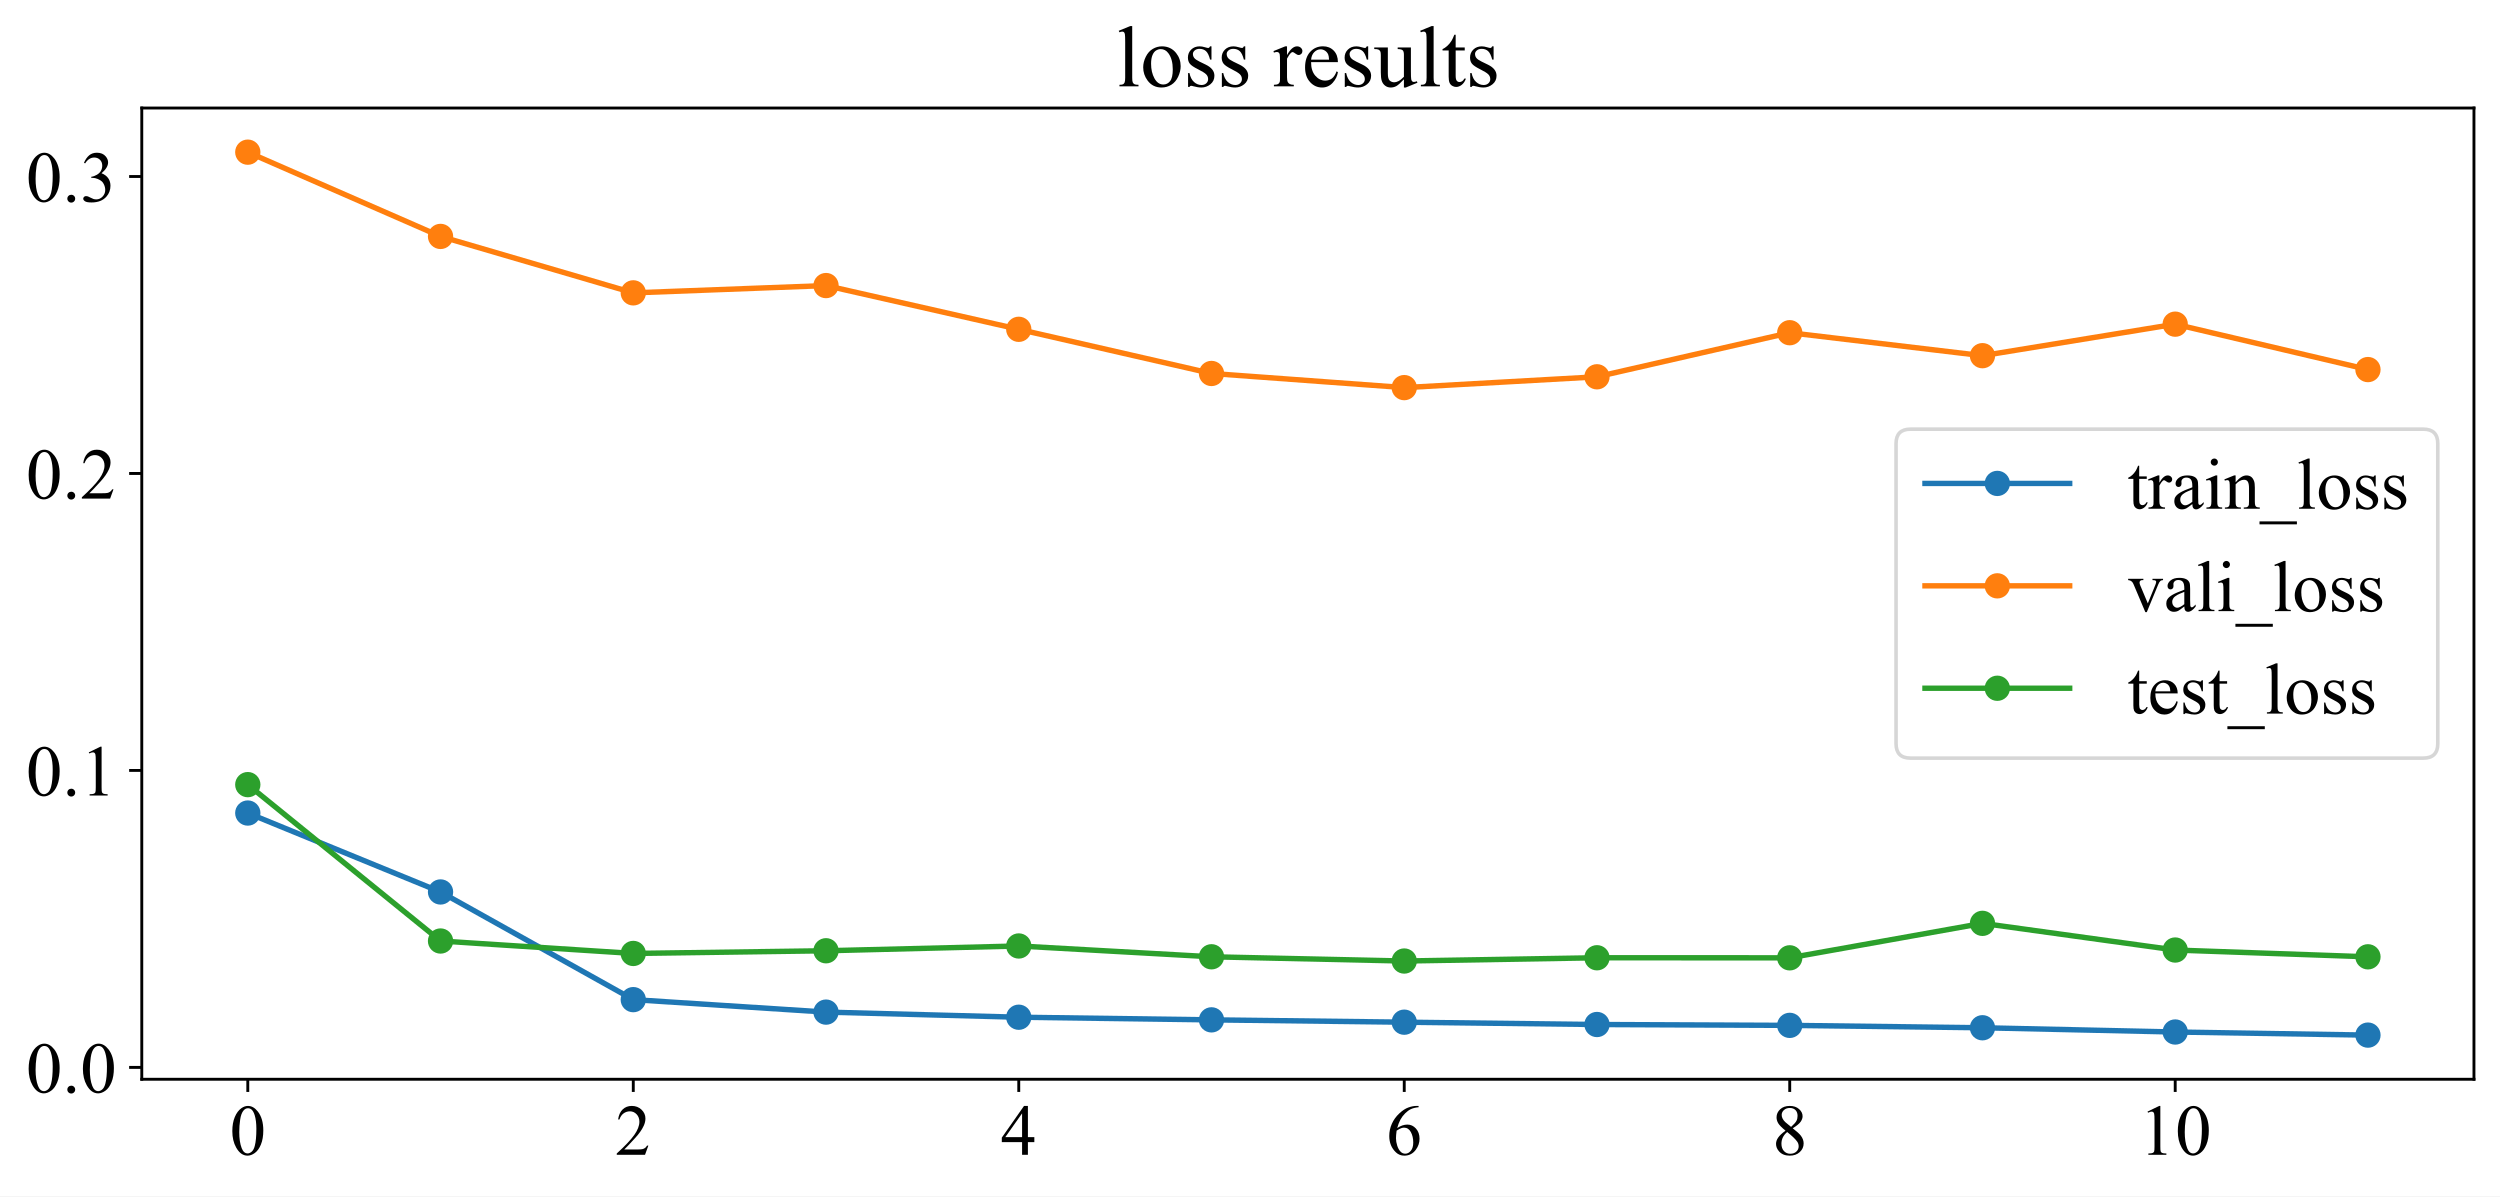
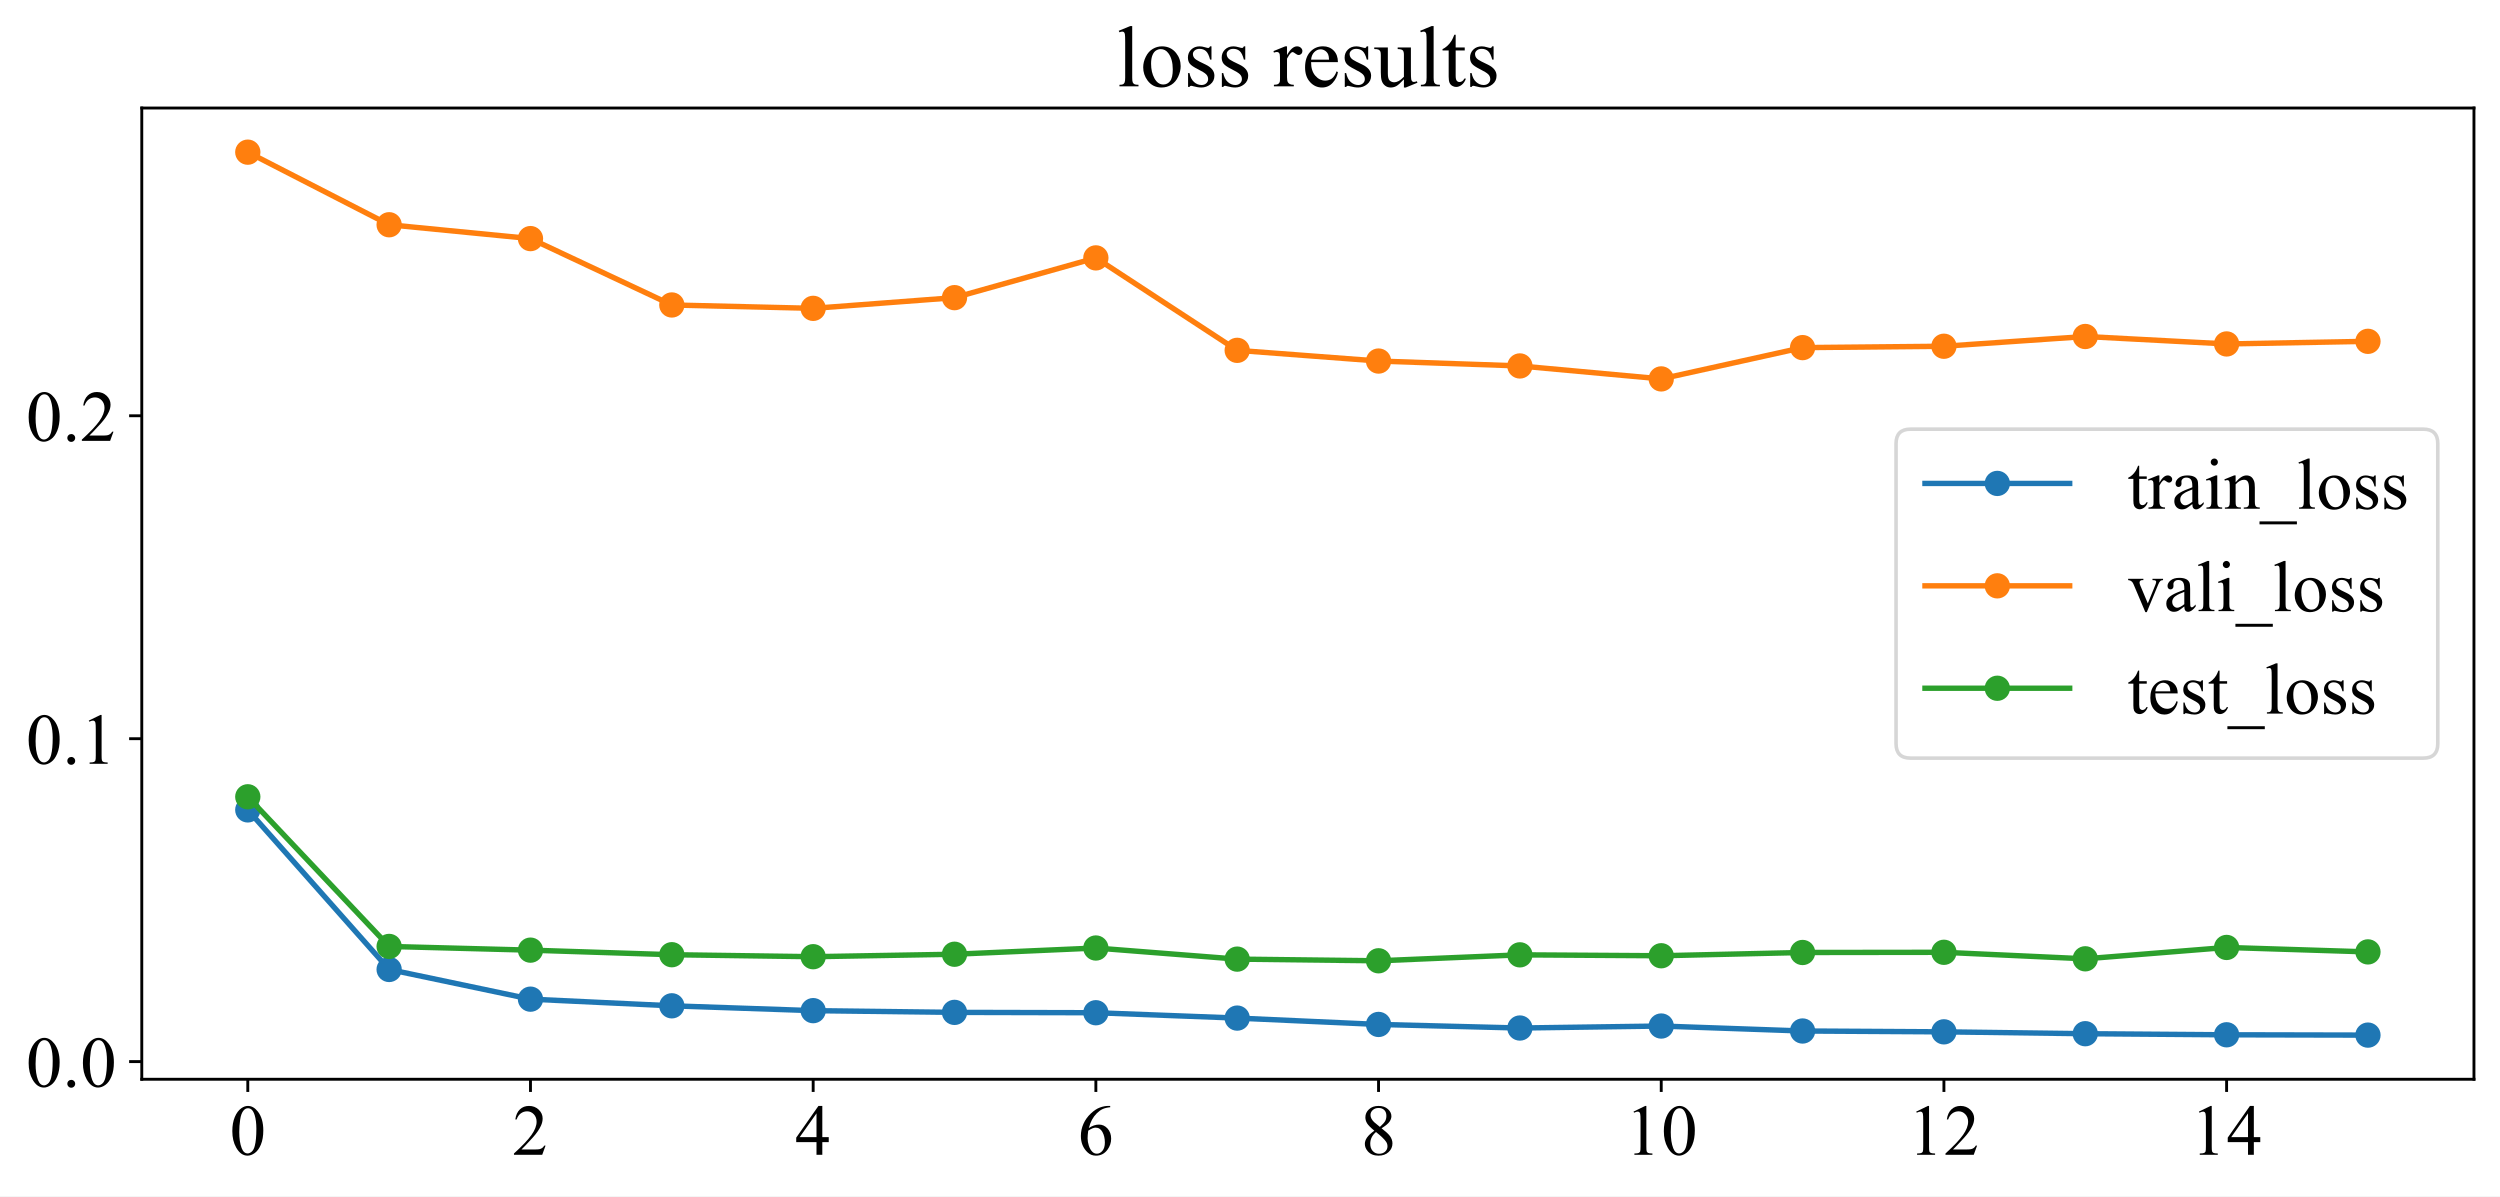
<svg xmlns="http://www.w3.org/2000/svg" xmlns:xlink="http://www.w3.org/1999/xlink" width="691.18pt" height="330.751pt" viewBox="0 0 691.18 330.751" version="1.1">
  <defs>
    <style type="text/css">*{stroke-linejoin: round; stroke-linecap: butt}</style>
  </defs>
  <g id="figure_1">
    <g id="patch_1">
      <path d="M 0 330.751  L 691.18 330.751  L 691.18 0  L 0 0  z " style="fill: #ffffff" />
    </g>
    <g id="axes_1">
      <g id="patch_2">
        <path d="M 39.2 298.385  L 683.98 298.385  L 683.98 29.865  L 39.2 29.865  z " style="fill: #ffffff" />
      </g>
      <g id="matplotlib.axis_1">
        <g id="xtick_1">
          <g id="line2d_1">
            <defs>
-               <path id="m8f1d1ed24a" d="M 0 0  L 0 3.5  " style="stroke: #000000; stroke-width: 0.8" />
+               <path id="m619ebb65b1" d="M 0 0  L 0 3.5  " style="stroke: #000000; stroke-width: 0.8" />
            </defs>
            <g>
-               <use xlink:href="#m8f1d1ed24a" x="68.508" y="298.385" style="stroke: #000000; stroke-width: 0.8" />
+               <use xlink:href="#m619ebb65b1" x="68.508" y="298.385" style="stroke: #000000; stroke-width: 0.8" />
            </g>
          </g>
          <g id="text_1">
            <g transform="translate(63.50818 319.2725) scale(0.2 -0.2)">
              <defs>
                <path id="TimesNewRomanPSMT-30" d="M 231 2094  Q 231 2819 450 3342  Q 669 3866 1031 4122  Q 1313 4325 1613 4325  Q 2100 4325 2488 3828  Q 2972 3213 2972 2159  Q 2972 1422 2759 906  Q 2547 391 2217 158  Q 1888 -75 1581 -75  Q 975 -75 572 641  Q 231 1244 231 2094  z M 844 2016  Q 844 1141 1059 588  Q 1238 122 1591 122  Q 1759 122 1940 273  Q 2122 425 2216 781  Q 2359 1319 2359 2297  Q 2359 3022 2209 3506  Q 2097 3866 1919 4016  Q 1791 4119 1609 4119  Q 1397 4119 1231 3928  Q 1006 3669 925 3112  Q 844 2556 844 2016  z " transform="scale(0.015625)" />
              </defs>
              <use xlink:href="#TimesNewRomanPSMT-30" />
            </g>
          </g>
        </g>
        <g id="xtick_2">
          <g id="line2d_2">
            <g>
-               <use xlink:href="#m8f1d1ed24a" x="175.083" y="298.385" style="stroke: #000000; stroke-width: 0.8" />
+               <use xlink:href="#m619ebb65b1" x="146.663" y="298.385" style="stroke: #000000; stroke-width: 0.8" />
            </g>
          </g>
          <g id="text_2">
-             <g transform="translate(170.0834 319.2725) scale(0.2 -0.2)">
+             <g transform="translate(141.6633 319.2725) scale(0.2 -0.2)">
              <defs>
                <path id="TimesNewRomanPSMT-32" d="M 2934 816  L 2638 0  L 138 0  L 138 116  Q 1241 1122 1691 1759  Q 2141 2397 2141 2925  Q 2141 3328 1894 3587  Q 1647 3847 1303 3847  Q 991 3847 742 3664  Q 494 3481 375 3128  L 259 3128  Q 338 3706 661 4015  Q 984 4325 1469 4325  Q 1984 4325 2329 3994  Q 2675 3663 2675 3213  Q 2675 2891 2525 2569  Q 2294 2063 1775 1497  Q 997 647 803 472  L 1909 472  Q 2247 472 2383 497  Q 2519 522 2628 598  Q 2738 675 2819 816  L 2934 816  z " transform="scale(0.015625)" />
              </defs>
              <use xlink:href="#TimesNewRomanPSMT-32" />
            </g>
          </g>
        </g>
        <g id="xtick_3">
          <g id="line2d_3">
            <g>
-               <use xlink:href="#m8f1d1ed24a" x="281.659" y="298.385" style="stroke: #000000; stroke-width: 0.8" />
+               <use xlink:href="#m619ebb65b1" x="224.818" y="298.385" style="stroke: #000000; stroke-width: 0.8" />
            </g>
          </g>
          <g id="text_3">
-             <g transform="translate(276.6586 319.2725) scale(0.2 -0.2)">
+             <g transform="translate(219.8185 319.2725) scale(0.2 -0.2)">
              <defs>
                <path id="TimesNewRomanPSMT-34" d="M 2978 1563  L 2978 1119  L 2409 1119  L 2409 0  L 1894 0  L 1894 1119  L 100 1119  L 100 1519  L 2066 4325  L 2409 4325  L 2409 1563  L 2978 1563  z M 1894 1563  L 1894 3666  L 406 1563  L 1894 1563  z " transform="scale(0.015625)" />
              </defs>
              <use xlink:href="#TimesNewRomanPSMT-34" />
            </g>
          </g>
        </g>
        <g id="xtick_4">
          <g id="line2d_4">
            <g>
-               <use xlink:href="#m8f1d1ed24a" x="388.234" y="298.385" style="stroke: #000000; stroke-width: 0.8" />
+               <use xlink:href="#m619ebb65b1" x="302.974" y="298.385" style="stroke: #000000; stroke-width: 0.8" />
            </g>
          </g>
          <g id="text_4">
-             <g transform="translate(383.2338 319.2725) scale(0.2 -0.2)">
+             <g transform="translate(297.9736 319.2725) scale(0.2 -0.2)">
              <defs>
                <path id="TimesNewRomanPSMT-36" d="M 2869 4325  L 2869 4209  Q 2456 4169 2195 4045  Q 1934 3922 1679 3669  Q 1425 3416 1258 3105  Q 1091 2794 978 2366  Q 1428 2675 1881 2675  Q 2316 2675 2634 2325  Q 2953 1975 2953 1425  Q 2953 894 2631 456  Q 2244 -75 1606 -75  Q 1172 -75 869 213  Q 275 772 275 1663  Q 275 2231 503 2743  Q 731 3256 1154 3653  Q 1578 4050 1965 4187  Q 2353 4325 2688 4325  L 2869 4325  z M 925 2138  Q 869 1716 869 1456  Q 869 1156 980 804  Q 1091 453 1309 247  Q 1469 100 1697 100  Q 1969 100 2183 356  Q 2397 613 2397 1088  Q 2397 1622 2184 2012  Q 1972 2403 1581 2403  Q 1463 2403 1327 2353  Q 1191 2303 925 2138  z " transform="scale(0.015625)" />
              </defs>
              <use xlink:href="#TimesNewRomanPSMT-36" />
            </g>
          </g>
        </g>
        <g id="xtick_5">
          <g id="line2d_5">
            <g>
-               <use xlink:href="#m8f1d1ed24a" x="494.809" y="298.385" style="stroke: #000000; stroke-width: 0.8" />
+               <use xlink:href="#m619ebb65b1" x="381.129" y="298.385" style="stroke: #000000; stroke-width: 0.8" />
            </g>
          </g>
          <g id="text_5">
-             <g transform="translate(489.809 319.2725) scale(0.2 -0.2)">
+             <g transform="translate(376.1288 319.2725) scale(0.2 -0.2)">
              <defs>
                <path id="TimesNewRomanPSMT-38" d="M 1228 2134  Q 725 2547 579 2797  Q 434 3047 434 3316  Q 434 3728 753 4026  Q 1072 4325 1600 4325  Q 2113 4325 2425 4047  Q 2738 3769 2738 3413  Q 2738 3175 2569 2928  Q 2400 2681 1866 2347  Q 2416 1922 2594 1678  Q 2831 1359 2831 1006  Q 2831 559 2490 242  Q 2150 -75 1597 -75  Q 994 -75 656 303  Q 388 606 388 966  Q 388 1247 577 1523  Q 766 1800 1228 2134  z M 1719 2469  Q 2094 2806 2194 3001  Q 2294 3197 2294 3444  Q 2294 3772 2109 3958  Q 1925 4144 1606 4144  Q 1288 4144 1088 3959  Q 888 3775 888 3528  Q 888 3366 970 3203  Q 1053 3041 1206 2894  L 1719 2469  z M 1375 2016  Q 1116 1797 991 1539  Q 866 1281 866 981  Q 866 578 1086 336  Q 1306 94 1647 94  Q 1984 94 2187 284  Q 2391 475 2391 747  Q 2391 972 2272 1150  Q 2050 1481 1375 2016  z " transform="scale(0.015625)" />
              </defs>
              <use xlink:href="#TimesNewRomanPSMT-38" />
            </g>
          </g>
        </g>
        <g id="xtick_6">
          <g id="line2d_6">
            <g>
-               <use xlink:href="#m8f1d1ed24a" x="601.384" y="298.385" style="stroke: #000000; stroke-width: 0.8" />
+               <use xlink:href="#m619ebb65b1" x="459.284" y="298.385" style="stroke: #000000; stroke-width: 0.8" />
            </g>
          </g>
          <g id="text_6">
-             <g transform="translate(591.3842 319.2725) scale(0.2 -0.2)">
+             <g transform="translate(449.2839 319.2725) scale(0.2 -0.2)">
              <defs>
                <path id="TimesNewRomanPSMT-31" d="M 750 3822  L 1781 4325  L 1884 4325  L 1884 747  Q 1884 391 1914 303  Q 1944 216 2037 169  Q 2131 122 2419 116  L 2419 0  L 825 0  L 825 116  Q 1125 122 1212 167  Q 1300 213 1334 289  Q 1369 366 1369 747  L 1369 3034  Q 1369 3497 1338 3628  Q 1316 3728 1258 3775  Q 1200 3822 1119 3822  Q 1003 3822 797 3725  L 750 3822  z " transform="scale(0.015625)" />
              </defs>
              <use xlink:href="#TimesNewRomanPSMT-31" />
              <use xlink:href="#TimesNewRomanPSMT-30" x="50" />
            </g>
          </g>
        </g>
+         <g id="xtick_7">
+           <g id="line2d_7">
+             <g>
+               <use xlink:href="#m619ebb65b1" x="537.439" y="298.385" style="stroke: #000000; stroke-width: 0.8" />
+             </g>
+           </g>
+           <g id="text_7">
+             <g transform="translate(527.4391 319.2725) scale(0.2 -0.2)">
+               <use xlink:href="#TimesNewRomanPSMT-31" />
+               <use xlink:href="#TimesNewRomanPSMT-32" x="50" />
+             </g>
+           </g>
+         </g>
+         <g id="xtick_8">
+           <g id="line2d_8">
+             <g>
+               <use xlink:href="#m619ebb65b1" x="615.594" y="298.385" style="stroke: #000000; stroke-width: 0.8" />
+             </g>
+           </g>
+           <g id="text_8">
+             <g transform="translate(605.5942 319.2725) scale(0.2 -0.2)">
+               <use xlink:href="#TimesNewRomanPSMT-31" />
+               <use xlink:href="#TimesNewRomanPSMT-34" x="50" />
+             </g>
+           </g>
+         </g>
      </g>
      <g id="matplotlib.axis_2">
        <g id="ytick_1">
-           <g id="line2d_7">
+           <g id="line2d_9">
            <defs>
-               <path id="m1dba9d5dbc" d="M 0 0  L -3.5 0  " style="stroke: #000000; stroke-width: 0.8" />
+               <path id="mf748403006" d="M 0 0  L -3.5 0  " style="stroke: #000000; stroke-width: 0.8" />
            </defs>
            <g>
-               <use xlink:href="#m1dba9d5dbc" x="39.2" y="295.109" style="stroke: #000000; stroke-width: 0.8" />
-             </g>
-           </g>
-           <g id="text_7">
-             <g transform="translate(7.2 302.0531) scale(0.2 -0.2)">
+               <use xlink:href="#mf748403006" x="39.2" y="293.504" style="stroke: #000000; stroke-width: 0.8" />
+             </g>
+           </g>
+           <g id="text_9">
+             <g transform="translate(7.2 300.4476) scale(0.2 -0.2)">
              <defs>
                <path id="TimesNewRomanPSMT-2e" d="M 800 606  Q 947 606 1047 504  Q 1147 403 1147 259  Q 1147 116 1045 14  Q 944 -88 800 -88  Q 656 -88 554 14  Q 453 116 453 259  Q 453 406 554 506  Q 656 606 800 606  z " transform="scale(0.015625)" />
              </defs>
              <use xlink:href="#TimesNewRomanPSMT-30" />
              <use xlink:href="#TimesNewRomanPSMT-2e" x="50" />
              <use xlink:href="#TimesNewRomanPSMT-30" x="75" />
            </g>
          </g>
        </g>
        <g id="ytick_2">
-           <g id="line2d_8">
-             <g>
-               <use xlink:href="#m1dba9d5dbc" x="39.2" y="213.005" style="stroke: #000000; stroke-width: 0.8" />
-             </g>
-           </g>
-           <g id="text_8">
-             <g transform="translate(7.2 219.9486) scale(0.2 -0.2)">
+           <g id="line2d_10">
+             <g>
+               <use xlink:href="#mf748403006" x="39.2" y="204.228" style="stroke: #000000; stroke-width: 0.8" />
+             </g>
+           </g>
+           <g id="text_10">
+             <g transform="translate(7.2 211.1716) scale(0.2 -0.2)">
              <use xlink:href="#TimesNewRomanPSMT-30" />
              <use xlink:href="#TimesNewRomanPSMT-2e" x="50" />
              <use xlink:href="#TimesNewRomanPSMT-31" x="75" />
            </g>
          </g>
        </g>
        <g id="ytick_3">
-           <g id="line2d_9">
-             <g>
-               <use xlink:href="#m1dba9d5dbc" x="39.2" y="130.9" style="stroke: #000000; stroke-width: 0.8" />
-             </g>
-           </g>
-           <g id="text_9">
-             <g transform="translate(7.2 137.8441) scale(0.2 -0.2)">
+           <g id="line2d_11">
+             <g>
+               <use xlink:href="#mf748403006" x="39.2" y="114.952" style="stroke: #000000; stroke-width: 0.8" />
+             </g>
+           </g>
+           <g id="text_11">
+             <g transform="translate(7.2 121.8955) scale(0.2 -0.2)">
              <use xlink:href="#TimesNewRomanPSMT-30" />
              <use xlink:href="#TimesNewRomanPSMT-2e" x="50" />
              <use xlink:href="#TimesNewRomanPSMT-32" x="75" />
            </g>
          </g>
        </g>
-         <g id="ytick_4">
-           <g id="line2d_10">
-             <g>
-               <use xlink:href="#m1dba9d5dbc" x="39.2" y="48.796" style="stroke: #000000; stroke-width: 0.8" />
-             </g>
-           </g>
-           <g id="text_10">
-             <g transform="translate(7.2 55.73968) scale(0.2 -0.2)">
-               <defs>
-                 <path id="TimesNewRomanPSMT-33" d="M 325 3431  Q 506 3859 782 4092  Q 1059 4325 1472 4325  Q 1981 4325 2253 3994  Q 2459 3747 2459 3466  Q 2459 3003 1878 2509  Q 2269 2356 2469 2072  Q 2669 1788 2669 1403  Q 2669 853 2319 450  Q 1863 -75 997 -75  Q 569 -75 414 31  Q 259 138 259 259  Q 259 350 332 419  Q 406 488 509 488  Q 588 488 669 463  Q 722 447 909 348  Q 1097 250 1169 231  Q 1284 197 1416 197  Q 1734 197 1970 444  Q 2206 691 2206 1028  Q 2206 1275 2097 1509  Q 2016 1684 1919 1775  Q 1784 1900 1550 2001  Q 1316 2103 1072 2103  L 972 2103  L 972 2197  Q 1219 2228 1467 2375  Q 1716 2522 1828 2728  Q 1941 2934 1941 3181  Q 1941 3503 1739 3701  Q 1538 3900 1238 3900  Q 753 3900 428 3381  L 325 3431  z " transform="scale(0.015625)" />
-               </defs>
-               <use xlink:href="#TimesNewRomanPSMT-30" />
-               <use xlink:href="#TimesNewRomanPSMT-2e" x="50" />
-               <use xlink:href="#TimesNewRomanPSMT-33" x="75" />
-             </g>
-           </g>
-         </g>
-       </g>
-       <g id="line2d_11">
-         <path d="M 68.508 224.782  L 121.796 246.602  L 175.083 276.372  L 228.371 279.822  L 281.659 281.234  L 334.946 281.963  L 388.234 282.606  L 441.521 283.248  L 494.809 283.486  L 548.097 284.146  L 601.384 285.321  L 654.672 286.18  " clip-path="url(#p32a68a56fa)" style="fill: none; stroke: #1f77b4; stroke-width: 1.5; stroke-linecap: square" />
+       </g>
+       <g id="line2d_12">
+         <path d="M 68.508 223.914  L 107.586 268.03  L 146.663 276.241  L 185.741 278.078  L 224.818 279.416  L 263.896 279.895  L 302.974 279.992  L 342.051 281.473  L 381.129 283.23  L 420.206 284.219  L 459.284 283.669  L 498.362 285.043  L 537.439 285.275  L 576.517 285.79  L 615.594 286.09  L 654.672 286.18  " clip-path="url(#pa7e468bb5e)" style="fill: none; stroke: #1f77b4; stroke-width: 1.5; stroke-linecap: square" />
        <defs>
-           <path id="m2faee20e7b" d="M 0 3  C 0.796 3 1.559 2.684 2.121 2.121  C 2.684 1.559 3 0.796 3 0  C 3 -0.796 2.684 -1.559 2.121 -2.121  C 1.559 -2.684 0.796 -3 0 -3  C -0.796 -3 -1.559 -2.684 -2.121 -2.121  C -2.684 -1.559 -3 -0.796 -3 0  C -3 0.796 -2.684 1.559 -2.121 2.121  C -1.559 2.684 -0.796 3 0 3  z " style="stroke: #1f77b4" />
+           <path id="ma7257ed889" d="M 0 3  C 0.796 3 1.559 2.684 2.121 2.121  C 2.684 1.559 3 0.796 3 0  C 3 -0.796 2.684 -1.559 2.121 -2.121  C 1.559 -2.684 0.796 -3 0 -3  C -0.796 -3 -1.559 -2.684 -2.121 -2.121  C -2.684 -1.559 -3 -0.796 -3 0  C -3 0.796 -2.684 1.559 -2.121 2.121  C -1.559 2.684 -0.796 3 0 3  z " style="stroke: #1f77b4" />
        </defs>
-         <g clip-path="url(#p32a68a56fa)">
-           <use xlink:href="#m2faee20e7b" x="68.508" y="224.782" style="fill: #1f77b4; stroke: #1f77b4" />
-           <use xlink:href="#m2faee20e7b" x="121.796" y="246.602" style="fill: #1f77b4; stroke: #1f77b4" />
-           <use xlink:href="#m2faee20e7b" x="175.083" y="276.372" style="fill: #1f77b4; stroke: #1f77b4" />
-           <use xlink:href="#m2faee20e7b" x="228.371" y="279.822" style="fill: #1f77b4; stroke: #1f77b4" />
-           <use xlink:href="#m2faee20e7b" x="281.659" y="281.234" style="fill: #1f77b4; stroke: #1f77b4" />
-           <use xlink:href="#m2faee20e7b" x="334.946" y="281.963" style="fill: #1f77b4; stroke: #1f77b4" />
-           <use xlink:href="#m2faee20e7b" x="388.234" y="282.606" style="fill: #1f77b4; stroke: #1f77b4" />
-           <use xlink:href="#m2faee20e7b" x="441.521" y="283.248" style="fill: #1f77b4; stroke: #1f77b4" />
-           <use xlink:href="#m2faee20e7b" x="494.809" y="283.486" style="fill: #1f77b4; stroke: #1f77b4" />
-           <use xlink:href="#m2faee20e7b" x="548.097" y="284.146" style="fill: #1f77b4; stroke: #1f77b4" />
-           <use xlink:href="#m2faee20e7b" x="601.384" y="285.321" style="fill: #1f77b4; stroke: #1f77b4" />
-           <use xlink:href="#m2faee20e7b" x="654.672" y="286.18" style="fill: #1f77b4; stroke: #1f77b4" />
-         </g>
-       </g>
-       <g id="line2d_12">
-         <path d="M 68.508 42.07  L 121.796 65.363  L 175.083 80.967  L 228.371 78.951  L 281.659 91.046  L 334.946 103.254  L 388.234 107.165  L 441.521 104.174  L 494.809 91.986  L 548.097 98.336  L 601.384 89.622  L 654.672 102.177  " clip-path="url(#p32a68a56fa)" style="fill: none; stroke: #ff7f0e; stroke-width: 1.5; stroke-linecap: square" />
+         <g clip-path="url(#pa7e468bb5e)">
+           <use xlink:href="#ma7257ed889" x="68.508" y="223.914" style="fill: #1f77b4; stroke: #1f77b4" />
+           <use xlink:href="#ma7257ed889" x="107.586" y="268.03" style="fill: #1f77b4; stroke: #1f77b4" />
+           <use xlink:href="#ma7257ed889" x="146.663" y="276.241" style="fill: #1f77b4; stroke: #1f77b4" />
+           <use xlink:href="#ma7257ed889" x="185.741" y="278.078" style="fill: #1f77b4; stroke: #1f77b4" />
+           <use xlink:href="#ma7257ed889" x="224.818" y="279.416" style="fill: #1f77b4; stroke: #1f77b4" />
+           <use xlink:href="#ma7257ed889" x="263.896" y="279.895" style="fill: #1f77b4; stroke: #1f77b4" />
+           <use xlink:href="#ma7257ed889" x="302.974" y="279.992" style="fill: #1f77b4; stroke: #1f77b4" />
+           <use xlink:href="#ma7257ed889" x="342.051" y="281.473" style="fill: #1f77b4; stroke: #1f77b4" />
+           <use xlink:href="#ma7257ed889" x="381.129" y="283.23" style="fill: #1f77b4; stroke: #1f77b4" />
+           <use xlink:href="#ma7257ed889" x="420.206" y="284.219" style="fill: #1f77b4; stroke: #1f77b4" />
+           <use xlink:href="#ma7257ed889" x="459.284" y="283.669" style="fill: #1f77b4; stroke: #1f77b4" />
+           <use xlink:href="#ma7257ed889" x="498.362" y="285.043" style="fill: #1f77b4; stroke: #1f77b4" />
+           <use xlink:href="#ma7257ed889" x="537.439" y="285.275" style="fill: #1f77b4; stroke: #1f77b4" />
+           <use xlink:href="#ma7257ed889" x="576.517" y="285.79" style="fill: #1f77b4; stroke: #1f77b4" />
+           <use xlink:href="#ma7257ed889" x="615.594" y="286.09" style="fill: #1f77b4; stroke: #1f77b4" />
+           <use xlink:href="#ma7257ed889" x="654.672" y="286.18" style="fill: #1f77b4; stroke: #1f77b4" />
+         </g>
+       </g>
+       <g id="line2d_13">
+         <path d="M 68.508 42.07  L 107.586 62.138  L 146.663 65.967  L 185.741 84.316  L 224.818 85.251  L 263.896 82.292  L 302.974 71.299  L 342.051 96.861  L 381.129 99.822  L 420.206 101.174  L 459.284 104.759  L 498.362 96.106  L 537.439 95.728  L 576.517 93.032  L 615.594 95.093  L 654.672 94.368  " clip-path="url(#pa7e468bb5e)" style="fill: none; stroke: #ff7f0e; stroke-width: 1.5; stroke-linecap: square" />
        <defs>
-           <path id="m66e65547ef" d="M 0 3  C 0.796 3 1.559 2.684 2.121 2.121  C 2.684 1.559 3 0.796 3 0  C 3 -0.796 2.684 -1.559 2.121 -2.121  C 1.559 -2.684 0.796 -3 0 -3  C -0.796 -3 -1.559 -2.684 -2.121 -2.121  C -2.684 -1.559 -3 -0.796 -3 0  C -3 0.796 -2.684 1.559 -2.121 2.121  C -1.559 2.684 -0.796 3 0 3  z " style="stroke: #ff7f0e" />
+           <path id="m47f00b94bd" d="M 0 3  C 0.796 3 1.559 2.684 2.121 2.121  C 2.684 1.559 3 0.796 3 0  C 3 -0.796 2.684 -1.559 2.121 -2.121  C 1.559 -2.684 0.796 -3 0 -3  C -0.796 -3 -1.559 -2.684 -2.121 -2.121  C -2.684 -1.559 -3 -0.796 -3 0  C -3 0.796 -2.684 1.559 -2.121 2.121  C -1.559 2.684 -0.796 3 0 3  z " style="stroke: #ff7f0e" />
        </defs>
-         <g clip-path="url(#p32a68a56fa)">
-           <use xlink:href="#m66e65547ef" x="68.508" y="42.07" style="fill: #ff7f0e; stroke: #ff7f0e" />
-           <use xlink:href="#m66e65547ef" x="121.796" y="65.363" style="fill: #ff7f0e; stroke: #ff7f0e" />
-           <use xlink:href="#m66e65547ef" x="175.083" y="80.967" style="fill: #ff7f0e; stroke: #ff7f0e" />
-           <use xlink:href="#m66e65547ef" x="228.371" y="78.951" style="fill: #ff7f0e; stroke: #ff7f0e" />
-           <use xlink:href="#m66e65547ef" x="281.659" y="91.046" style="fill: #ff7f0e; stroke: #ff7f0e" />
-           <use xlink:href="#m66e65547ef" x="334.946" y="103.254" style="fill: #ff7f0e; stroke: #ff7f0e" />
-           <use xlink:href="#m66e65547ef" x="388.234" y="107.165" style="fill: #ff7f0e; stroke: #ff7f0e" />
-           <use xlink:href="#m66e65547ef" x="441.521" y="104.174" style="fill: #ff7f0e; stroke: #ff7f0e" />
-           <use xlink:href="#m66e65547ef" x="494.809" y="91.986" style="fill: #ff7f0e; stroke: #ff7f0e" />
-           <use xlink:href="#m66e65547ef" x="548.097" y="98.336" style="fill: #ff7f0e; stroke: #ff7f0e" />
-           <use xlink:href="#m66e65547ef" x="601.384" y="89.622" style="fill: #ff7f0e; stroke: #ff7f0e" />
-           <use xlink:href="#m66e65547ef" x="654.672" y="102.177" style="fill: #ff7f0e; stroke: #ff7f0e" />
-         </g>
-       </g>
-       <g id="line2d_13">
-         <path d="M 68.508 216.928  L 121.796 260.163  L 175.083 263.604  L 228.371 262.859  L 281.659 261.536  L 334.946 264.525  L 388.234 265.696  L 441.521 264.794  L 494.809 264.812  L 548.097 255.28  L 601.384 262.656  L 654.672 264.532  " clip-path="url(#p32a68a56fa)" style="fill: none; stroke: #2ca02c; stroke-width: 1.5; stroke-linecap: square" />
+         <g clip-path="url(#pa7e468bb5e)">
+           <use xlink:href="#m47f00b94bd" x="68.508" y="42.07" style="fill: #ff7f0e; stroke: #ff7f0e" />
+           <use xlink:href="#m47f00b94bd" x="107.586" y="62.138" style="fill: #ff7f0e; stroke: #ff7f0e" />
+           <use xlink:href="#m47f00b94bd" x="146.663" y="65.967" style="fill: #ff7f0e; stroke: #ff7f0e" />
+           <use xlink:href="#m47f00b94bd" x="185.741" y="84.316" style="fill: #ff7f0e; stroke: #ff7f0e" />
+           <use xlink:href="#m47f00b94bd" x="224.818" y="85.251" style="fill: #ff7f0e; stroke: #ff7f0e" />
+           <use xlink:href="#m47f00b94bd" x="263.896" y="82.292" style="fill: #ff7f0e; stroke: #ff7f0e" />
+           <use xlink:href="#m47f00b94bd" x="302.974" y="71.299" style="fill: #ff7f0e; stroke: #ff7f0e" />
+           <use xlink:href="#m47f00b94bd" x="342.051" y="96.861" style="fill: #ff7f0e; stroke: #ff7f0e" />
+           <use xlink:href="#m47f00b94bd" x="381.129" y="99.822" style="fill: #ff7f0e; stroke: #ff7f0e" />
+           <use xlink:href="#m47f00b94bd" x="420.206" y="101.174" style="fill: #ff7f0e; stroke: #ff7f0e" />
+           <use xlink:href="#m47f00b94bd" x="459.284" y="104.759" style="fill: #ff7f0e; stroke: #ff7f0e" />
+           <use xlink:href="#m47f00b94bd" x="498.362" y="96.106" style="fill: #ff7f0e; stroke: #ff7f0e" />
+           <use xlink:href="#m47f00b94bd" x="537.439" y="95.728" style="fill: #ff7f0e; stroke: #ff7f0e" />
+           <use xlink:href="#m47f00b94bd" x="576.517" y="93.032" style="fill: #ff7f0e; stroke: #ff7f0e" />
+           <use xlink:href="#m47f00b94bd" x="615.594" y="95.093" style="fill: #ff7f0e; stroke: #ff7f0e" />
+           <use xlink:href="#m47f00b94bd" x="654.672" y="94.368" style="fill: #ff7f0e; stroke: #ff7f0e" />
+         </g>
+       </g>
+       <g id="line2d_14">
+         <path d="M 68.508 220.291  L 107.586 261.663  L 146.663 262.689  L 185.741 263.951  L 224.818 264.502  L 263.896 263.821  L 302.974 262.098  L 342.051 265.171  L 381.129 265.631  L 420.206 263.986  L 459.284 264.238  L 498.362 263.337  L 537.439 263.284  L 576.517 265.085  L 615.594 261.943  L 654.672 263.173  " clip-path="url(#pa7e468bb5e)" style="fill: none; stroke: #2ca02c; stroke-width: 1.5; stroke-linecap: square" />
        <defs>
-           <path id="m09f9c998e6" d="M 0 3  C 0.796 3 1.559 2.684 2.121 2.121  C 2.684 1.559 3 0.796 3 0  C 3 -0.796 2.684 -1.559 2.121 -2.121  C 1.559 -2.684 0.796 -3 0 -3  C -0.796 -3 -1.559 -2.684 -2.121 -2.121  C -2.684 -1.559 -3 -0.796 -3 0  C -3 0.796 -2.684 1.559 -2.121 2.121  C -1.559 2.684 -0.796 3 0 3  z " style="stroke: #2ca02c" />
+           <path id="mb76ea5d8b6" d="M 0 3  C 0.796 3 1.559 2.684 2.121 2.121  C 2.684 1.559 3 0.796 3 0  C 3 -0.796 2.684 -1.559 2.121 -2.121  C 1.559 -2.684 0.796 -3 0 -3  C -0.796 -3 -1.559 -2.684 -2.121 -2.121  C -2.684 -1.559 -3 -0.796 -3 0  C -3 0.796 -2.684 1.559 -2.121 2.121  C -1.559 2.684 -0.796 3 0 3  z " style="stroke: #2ca02c" />
        </defs>
-         <g clip-path="url(#p32a68a56fa)">
-           <use xlink:href="#m09f9c998e6" x="68.508" y="216.928" style="fill: #2ca02c; stroke: #2ca02c" />
-           <use xlink:href="#m09f9c998e6" x="121.796" y="260.163" style="fill: #2ca02c; stroke: #2ca02c" />
-           <use xlink:href="#m09f9c998e6" x="175.083" y="263.604" style="fill: #2ca02c; stroke: #2ca02c" />
-           <use xlink:href="#m09f9c998e6" x="228.371" y="262.859" style="fill: #2ca02c; stroke: #2ca02c" />
-           <use xlink:href="#m09f9c998e6" x="281.659" y="261.536" style="fill: #2ca02c; stroke: #2ca02c" />
-           <use xlink:href="#m09f9c998e6" x="334.946" y="264.525" style="fill: #2ca02c; stroke: #2ca02c" />
-           <use xlink:href="#m09f9c998e6" x="388.234" y="265.696" style="fill: #2ca02c; stroke: #2ca02c" />
-           <use xlink:href="#m09f9c998e6" x="441.521" y="264.794" style="fill: #2ca02c; stroke: #2ca02c" />
-           <use xlink:href="#m09f9c998e6" x="494.809" y="264.812" style="fill: #2ca02c; stroke: #2ca02c" />
-           <use xlink:href="#m09f9c998e6" x="548.097" y="255.28" style="fill: #2ca02c; stroke: #2ca02c" />
-           <use xlink:href="#m09f9c998e6" x="601.384" y="262.656" style="fill: #2ca02c; stroke: #2ca02c" />
-           <use xlink:href="#m09f9c998e6" x="654.672" y="264.532" style="fill: #2ca02c; stroke: #2ca02c" />
+         <g clip-path="url(#pa7e468bb5e)">
+           <use xlink:href="#mb76ea5d8b6" x="68.508" y="220.291" style="fill: #2ca02c; stroke: #2ca02c" />
+           <use xlink:href="#mb76ea5d8b6" x="107.586" y="261.663" style="fill: #2ca02c; stroke: #2ca02c" />
+           <use xlink:href="#mb76ea5d8b6" x="146.663" y="262.689" style="fill: #2ca02c; stroke: #2ca02c" />
+           <use xlink:href="#mb76ea5d8b6" x="185.741" y="263.951" style="fill: #2ca02c; stroke: #2ca02c" />
+           <use xlink:href="#mb76ea5d8b6" x="224.818" y="264.502" style="fill: #2ca02c; stroke: #2ca02c" />
+           <use xlink:href="#mb76ea5d8b6" x="263.896" y="263.821" style="fill: #2ca02c; stroke: #2ca02c" />
+           <use xlink:href="#mb76ea5d8b6" x="302.974" y="262.098" style="fill: #2ca02c; stroke: #2ca02c" />
+           <use xlink:href="#mb76ea5d8b6" x="342.051" y="265.171" style="fill: #2ca02c; stroke: #2ca02c" />
+           <use xlink:href="#mb76ea5d8b6" x="381.129" y="265.631" style="fill: #2ca02c; stroke: #2ca02c" />
+           <use xlink:href="#mb76ea5d8b6" x="420.206" y="263.986" style="fill: #2ca02c; stroke: #2ca02c" />
+           <use xlink:href="#mb76ea5d8b6" x="459.284" y="264.238" style="fill: #2ca02c; stroke: #2ca02c" />
+           <use xlink:href="#mb76ea5d8b6" x="498.362" y="263.337" style="fill: #2ca02c; stroke: #2ca02c" />
+           <use xlink:href="#mb76ea5d8b6" x="537.439" y="263.284" style="fill: #2ca02c; stroke: #2ca02c" />
+           <use xlink:href="#mb76ea5d8b6" x="576.517" y="265.085" style="fill: #2ca02c; stroke: #2ca02c" />
+           <use xlink:href="#mb76ea5d8b6" x="615.594" y="261.943" style="fill: #2ca02c; stroke: #2ca02c" />
+           <use xlink:href="#mb76ea5d8b6" x="654.672" y="263.173" style="fill: #2ca02c; stroke: #2ca02c" />
        </g>
      </g>
      <g id="patch_3">
        <path d="M 39.2 298.385  L 39.2 29.865  " style="fill: none; stroke: #000000; stroke-width: 0.8; stroke-linejoin: miter; stroke-linecap: square" />
      </g>
      <g id="patch_4">
        <path d="M 683.98 298.385  L 683.98 29.865  " style="fill: none; stroke: #000000; stroke-width: 0.8; stroke-linejoin: miter; stroke-linecap: square" />
      </g>
      <g id="patch_5">
        <path d="M 39.2 298.385  L 683.98 298.385  " style="fill: none; stroke: #000000; stroke-width: 0.8; stroke-linejoin: miter; stroke-linecap: square" />
      </g>
      <g id="patch_6">
        <path d="M 39.2 29.865  L 683.98 29.865  " style="fill: none; stroke: #000000; stroke-width: 0.8; stroke-linejoin: miter; stroke-linecap: square" />
      </g>
-       <g id="text_11">
+       <g id="text_12">
        <g transform="translate(308.5838 23.865) scale(0.24 -0.24)">
          <defs>
            <path id="TimesNewRomanPSMT-6c" d="M 1184 4444  L 1184 647  Q 1184 378 1223 290  Q 1263 203 1344 158  Q 1425 113 1647 113  L 1647 0  L 244 0  L 244 113  Q 441 113 512 153  Q 584 194 625 287  Q 666 381 666 647  L 666 3247  Q 666 3731 644 3842  Q 622 3953 573 3993  Q 525 4034 450 4034  Q 369 4034 244 3984  L 191 4094  L 1044 4444  L 1184 4444  z " transform="scale(0.015625)" />
            <path id="TimesNewRomanPSMT-6f" d="M 1600 2947  Q 2250 2947 2644 2453  Q 2978 2031 2978 1484  Q 2978 1100 2793 706  Q 2609 313 2286 112  Q 1963 -88 1566 -88  Q 919 -88 538 428  Q 216 863 216 1403  Q 216 1797 411 2186  Q 606 2575 925 2761  Q 1244 2947 1600 2947  z M 1503 2744  Q 1338 2744 1170 2645  Q 1003 2547 900 2300  Q 797 2053 797 1666  Q 797 1041 1045 587  Q 1294 134 1700 134  Q 2003 134 2200 384  Q 2397 634 2397 1244  Q 2397 2006 2069 2444  Q 1847 2744 1503 2744  z " transform="scale(0.015625)" />
            <path id="TimesNewRomanPSMT-73" d="M 2050 2947  L 2050 1972  L 1947 1972  Q 1828 2431 1642 2597  Q 1456 2763 1169 2763  Q 950 2763 815 2647  Q 681 2531 681 2391  Q 681 2216 781 2091  Q 878 1963 1175 1819  L 1631 1597  Q 2266 1288 2266 781  Q 2266 391 1970 151  Q 1675 -88 1309 -88  Q 1047 -88 709 6  Q 606 38 541 38  Q 469 38 428 -44  L 325 -44  L 325 978  L 428 978  Q 516 541 762 319  Q 1009 97 1316 97  Q 1531 97 1667 223  Q 1803 350 1803 528  Q 1803 744 1651 891  Q 1500 1038 1047 1263  Q 594 1488 453 1669  Q 313 1847 313 2119  Q 313 2472 555 2709  Q 797 2947 1181 2947  Q 1350 2947 1591 2875  Q 1750 2828 1803 2828  Q 1853 2828 1881 2850  Q 1909 2872 1947 2947  L 2050 2947  z " transform="scale(0.015625)" />
            <path id="TimesNewRomanPSMT-20" transform="scale(0.015625)" />
            <path id="TimesNewRomanPSMT-72" d="M 1038 2947  L 1038 2303  Q 1397 2947 1775 2947  Q 1947 2947 2059 2842  Q 2172 2738 2172 2600  Q 2172 2478 2090 2393  Q 2009 2309 1897 2309  Q 1788 2309 1652 2417  Q 1516 2525 1450 2525  Q 1394 2525 1328 2463  Q 1188 2334 1038 2041  L 1038 669  Q 1038 431 1097 309  Q 1138 225 1241 169  Q 1344 113 1538 113  L 1538 0  L 72 0  L 72 113  Q 291 113 397 181  Q 475 231 506 341  Q 522 394 522 644  L 522 1753  Q 522 2253 501 2348  Q 481 2444 426 2487  Q 372 2531 291 2531  Q 194 2531 72 2484  L 41 2597  L 906 2947  L 1038 2947  z " transform="scale(0.015625)" />
            <path id="TimesNewRomanPSMT-65" d="M 681 1784  Q 678 1147 991 784  Q 1303 422 1725 422  Q 2006 422 2214 576  Q 2422 731 2563 1106  L 2659 1044  Q 2594 616 2278 264  Q 1963 -88 1488 -88  Q 972 -88 605 314  Q 238 716 238 1394  Q 238 2128 614 2539  Q 991 2950 1559 2950  Q 2041 2950 2350 2633  Q 2659 2316 2659 1784  L 681 1784  z M 681 1966  L 2006 1966  Q 1991 2241 1941 2353  Q 1863 2528 1708 2628  Q 1553 2728 1384 2728  Q 1125 2728 920 2526  Q 716 2325 681 1966  z " transform="scale(0.015625)" />
            <path id="TimesNewRomanPSMT-75" d="M 2709 2863  L 2709 1128  Q 2709 631 2732 520  Q 2756 409 2807 365  Q 2859 322 2928 322  Q 3025 322 3147 375  L 3191 266  L 2334 -88  L 2194 -88  L 2194 519  Q 1825 119 1631 15  Q 1438 -88 1222 -88  Q 981 -88 804 51  Q 628 191 559 409  Q 491 628 491 1028  L 491 2306  Q 491 2509 447 2587  Q 403 2666 317 2708  Q 231 2750 6 2747  L 6 2863  L 1009 2863  L 1009 947  Q 1009 547 1148 422  Q 1288 297 1484 297  Q 1619 297 1789 381  Q 1959 466 2194 703  L 2194 2325  Q 2194 2569 2105 2655  Q 2016 2741 1734 2747  L 1734 2863  L 2709 2863  z " transform="scale(0.015625)" />
            <path id="TimesNewRomanPSMT-74" d="M 1031 3803  L 1031 2863  L 1700 2863  L 1700 2644  L 1031 2644  L 1031 788  Q 1031 509 1111 412  Q 1191 316 1316 316  Q 1419 316 1516 380  Q 1613 444 1666 569  L 1788 569  Q 1678 263 1478 108  Q 1278 -47 1066 -47  Q 922 -47 784 33  Q 647 113 581 261  Q 516 409 516 719  L 516 2644  L 63 2644  L 63 2747  Q 234 2816 414 2980  Q 594 3144 734 3369  Q 806 3488 934 3803  L 1031 3803  z " transform="scale(0.015625)" />
          </defs>
          <use xlink:href="#TimesNewRomanPSMT-6c" />
          <use xlink:href="#TimesNewRomanPSMT-6f" x="27.783" />
          <use xlink:href="#TimesNewRomanPSMT-73" x="77.783" />
          <use xlink:href="#TimesNewRomanPSMT-73" x="116.699" />
          <use xlink:href="#TimesNewRomanPSMT-20" x="155.615" />
          <use xlink:href="#TimesNewRomanPSMT-72" x="180.615" />
          <use xlink:href="#TimesNewRomanPSMT-65" x="213.916" />
          <use xlink:href="#TimesNewRomanPSMT-73" x="258.301" />
          <use xlink:href="#TimesNewRomanPSMT-75" x="297.217" />
          <use xlink:href="#TimesNewRomanPSMT-6c" x="347.217" />
          <use xlink:href="#TimesNewRomanPSMT-74" x="375" />
          <use xlink:href="#TimesNewRomanPSMT-73" x="402.783" />
        </g>
      </g>
      <g id="legend_1">
        <g id="patch_7">
          <path d="M 528.205 209.598  L 669.98 209.598  Q 673.98 209.598 673.98 205.598  L 673.98 122.652  Q 673.98 118.652 669.98 118.652  L 528.205 118.652  Q 524.205 118.652 524.205 122.652  L 524.205 205.598  Q 524.205 209.598 528.205 209.598  z " style="fill: #ffffff; opacity: 0.8; stroke: #cccccc; stroke-linejoin: miter" />
        </g>
-         <g id="line2d_14">
+         <g id="line2d_15">
          <path d="M 532.205 133.652  L 552.205 133.652  L 572.205 133.652  " style="fill: none; stroke: #1f77b4; stroke-width: 1.5; stroke-linecap: square" />
          <g>
-             <use xlink:href="#m2faee20e7b" x="552.205" y="133.652" style="fill: #1f77b4; stroke: #1f77b4" />
-           </g>
-         </g>
-         <g id="text_12">
+             <use xlink:href="#ma7257ed889" x="552.205" y="133.652" style="fill: #1f77b4; stroke: #1f77b4" />
+           </g>
+         </g>
+         <g id="text_13">
          <g transform="translate(588.205 140.6516) scale(0.2 -0.2)">
            <defs>
              <path id="TimesNewRomanPSMT-61" d="M 1822 413  Q 1381 72 1269 19  Q 1100 -59 909 -59  Q 613 -59 420 144  Q 228 347 228 678  Q 228 888 322 1041  Q 450 1253 767 1440  Q 1084 1628 1822 1897  L 1822 2009  Q 1822 2438 1686 2597  Q 1550 2756 1291 2756  Q 1094 2756 978 2650  Q 859 2544 859 2406  L 866 2225  Q 866 2081 792 2003  Q 719 1925 600 1925  Q 484 1925 411 2006  Q 338 2088 338 2228  Q 338 2497 613 2722  Q 888 2947 1384 2947  Q 1766 2947 2009 2819  Q 2194 2722 2281 2516  Q 2338 2381 2338 1966  L 2338 994  Q 2338 584 2353 492  Q 2369 400 2405 369  Q 2441 338 2488 338  Q 2538 338 2575 359  Q 2641 400 2828 588  L 2828 413  Q 2478 -56 2159 -56  Q 2006 -56 1915 50  Q 1825 156 1822 413  z M 1822 616  L 1822 1706  Q 1350 1519 1213 1441  Q 966 1303 859 1153  Q 753 1003 753 825  Q 753 600 887 451  Q 1022 303 1197 303  Q 1434 303 1822 616  z " transform="scale(0.015625)" />
              <path id="TimesNewRomanPSMT-69" d="M 928 4444  Q 1059 4444 1151 4351  Q 1244 4259 1244 4128  Q 1244 3997 1151 3903  Q 1059 3809 928 3809  Q 797 3809 703 3903  Q 609 3997 609 4128  Q 609 4259 701 4351  Q 794 4444 928 4444  z M 1188 2947  L 1188 647  Q 1188 378 1227 289  Q 1266 200 1342 156  Q 1419 113 1622 113  L 1622 0  L 231 0  L 231 113  Q 441 113 512 153  Q 584 194 626 287  Q 669 381 669 647  L 669 1750  Q 669 2216 641 2353  Q 619 2453 572 2492  Q 525 2531 444 2531  Q 356 2531 231 2484  L 188 2597  L 1050 2947  L 1188 2947  z " transform="scale(0.015625)" />
              <path id="TimesNewRomanPSMT-6e" d="M 1034 2341  Q 1538 2947 1994 2947  Q 2228 2947 2397 2830  Q 2566 2713 2666 2444  Q 2734 2256 2734 1869  L 2734 647  Q 2734 375 2778 278  Q 2813 200 2889 156  Q 2966 113 3172 113  L 3172 0  L 1756 0  L 1756 113  L 1816 113  Q 2016 113 2095 173  Q 2175 234 2206 353  Q 2219 400 2219 647  L 2219 1819  Q 2219 2209 2117 2386  Q 2016 2563 1775 2563  Q 1403 2563 1034 2156  L 1034 647  Q 1034 356 1069 288  Q 1113 197 1189 155  Q 1266 113 1500 113  L 1500 0  L 84 0  L 84 113  L 147 113  Q 366 113 442 223  Q 519 334 519 647  L 519 1709  Q 519 2225 495 2337  Q 472 2450 423 2490  Q 375 2531 294 2531  Q 206 2531 84 2484  L 38 2597  L 900 2947  L 1034 2947  L 1034 2341  z " transform="scale(0.015625)" />
              <path id="TimesNewRomanPSMT-5f" d="M 3256 -1381  L -53 -1381  L -53 -1119  L 3256 -1119  L 3256 -1381  z " transform="scale(0.015625)" />
            </defs>
            <use xlink:href="#TimesNewRomanPSMT-74" />
            <use xlink:href="#TimesNewRomanPSMT-72" x="27.783" />
            <use xlink:href="#TimesNewRomanPSMT-61" x="61.084" />
            <use xlink:href="#TimesNewRomanPSMT-69" x="105.469" />
            <use xlink:href="#TimesNewRomanPSMT-6e" x="133.252" />
            <use xlink:href="#TimesNewRomanPSMT-5f" x="183.252" />
            <use xlink:href="#TimesNewRomanPSMT-6c" x="233.252" />
            <use xlink:href="#TimesNewRomanPSMT-6f" x="261.035" />
            <use xlink:href="#TimesNewRomanPSMT-73" x="311.035" />
            <use xlink:href="#TimesNewRomanPSMT-73" x="349.951" />
          </g>
        </g>
-         <g id="line2d_15">
+         <g id="line2d_16">
          <path d="M 532.205 161.967  L 552.205 161.967  L 572.205 161.967  " style="fill: none; stroke: #ff7f0e; stroke-width: 1.5; stroke-linecap: square" />
          <g>
-             <use xlink:href="#m66e65547ef" x="552.205" y="161.967" style="fill: #ff7f0e; stroke: #ff7f0e" />
-           </g>
-         </g>
-         <g id="text_13">
+             <use xlink:href="#m47f00b94bd" x="552.205" y="161.967" style="fill: #ff7f0e; stroke: #ff7f0e" />
+           </g>
+         </g>
+         <g id="text_14">
          <g transform="translate(588.205 168.9672) scale(0.2 -0.2)">
            <defs>
              <path id="TimesNewRomanPSMT-76" d="M 53 2863  L 1400 2863  L 1400 2747  L 1313 2747  Q 1191 2747 1127 2687  Q 1063 2628 1063 2528  Q 1063 2419 1128 2269  L 1794 688  L 2463 2328  Q 2534 2503 2534 2594  Q 2534 2638 2509 2666  Q 2475 2713 2422 2730  Q 2369 2747 2206 2747  L 2206 2863  L 3141 2863  L 3141 2747  Q 2978 2734 2916 2681  Q 2806 2588 2719 2369  L 1703 -88  L 1575 -88  L 553 2328  Q 484 2497 421 2570  Q 359 2644 263 2694  Q 209 2722 53 2747  L 53 2863  z " transform="scale(0.015625)" />
            </defs>
            <use xlink:href="#TimesNewRomanPSMT-76" />
            <use xlink:href="#TimesNewRomanPSMT-61" x="50" />
            <use xlink:href="#TimesNewRomanPSMT-6c" x="94.385" />
            <use xlink:href="#TimesNewRomanPSMT-69" x="122.168" />
            <use xlink:href="#TimesNewRomanPSMT-5f" x="149.951" />
            <use xlink:href="#TimesNewRomanPSMT-6c" x="199.951" />
            <use xlink:href="#TimesNewRomanPSMT-6f" x="227.734" />
            <use xlink:href="#TimesNewRomanPSMT-73" x="277.734" />
            <use xlink:href="#TimesNewRomanPSMT-73" x="316.65" />
          </g>
        </g>
-         <g id="line2d_16">
+         <g id="line2d_17">
          <path d="M 532.205 190.283  L 552.205 190.283  L 572.205 190.283  " style="fill: none; stroke: #2ca02c; stroke-width: 1.5; stroke-linecap: square" />
          <g>
-             <use xlink:href="#m09f9c998e6" x="552.205" y="190.283" style="fill: #2ca02c; stroke: #2ca02c" />
-           </g>
-         </g>
-         <g id="text_14">
+             <use xlink:href="#mb76ea5d8b6" x="552.205" y="190.283" style="fill: #2ca02c; stroke: #2ca02c" />
+           </g>
+         </g>
+         <g id="text_15">
          <g transform="translate(588.205 197.2828) scale(0.2 -0.2)">
            <use xlink:href="#TimesNewRomanPSMT-74" />
            <use xlink:href="#TimesNewRomanPSMT-65" x="27.783" />
            <use xlink:href="#TimesNewRomanPSMT-73" x="72.168" />
            <use xlink:href="#TimesNewRomanPSMT-74" x="111.084" />
            <use xlink:href="#TimesNewRomanPSMT-5f" x="138.867" />
            <use xlink:href="#TimesNewRomanPSMT-6c" x="188.867" />
            <use xlink:href="#TimesNewRomanPSMT-6f" x="216.65" />
            <use xlink:href="#TimesNewRomanPSMT-73" x="266.65" />
            <use xlink:href="#TimesNewRomanPSMT-73" x="305.566" />
          </g>
        </g>
      </g>
    </g>
  </g>
  <defs>
-     <clipPath id="p32a68a56fa">
+     <clipPath id="pa7e468bb5e">
      <rect x="39.2" y="29.865" width="644.78" height="268.52" />
    </clipPath>
  </defs>
</svg>
